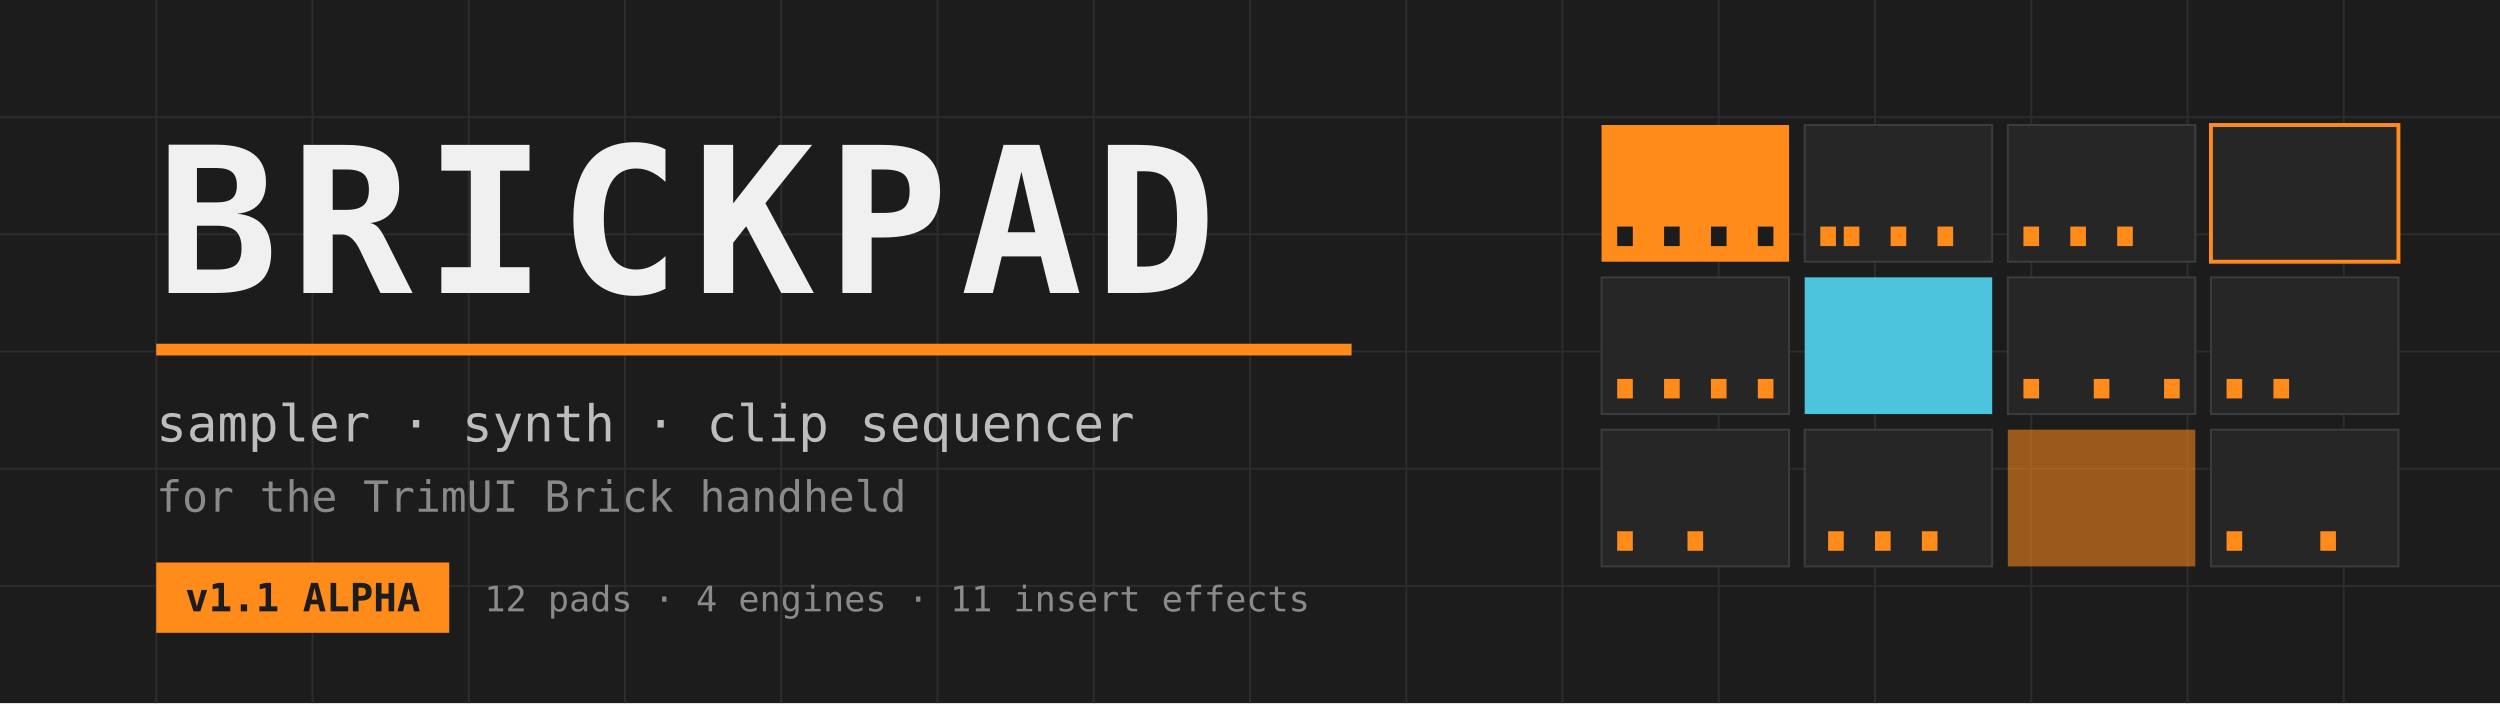
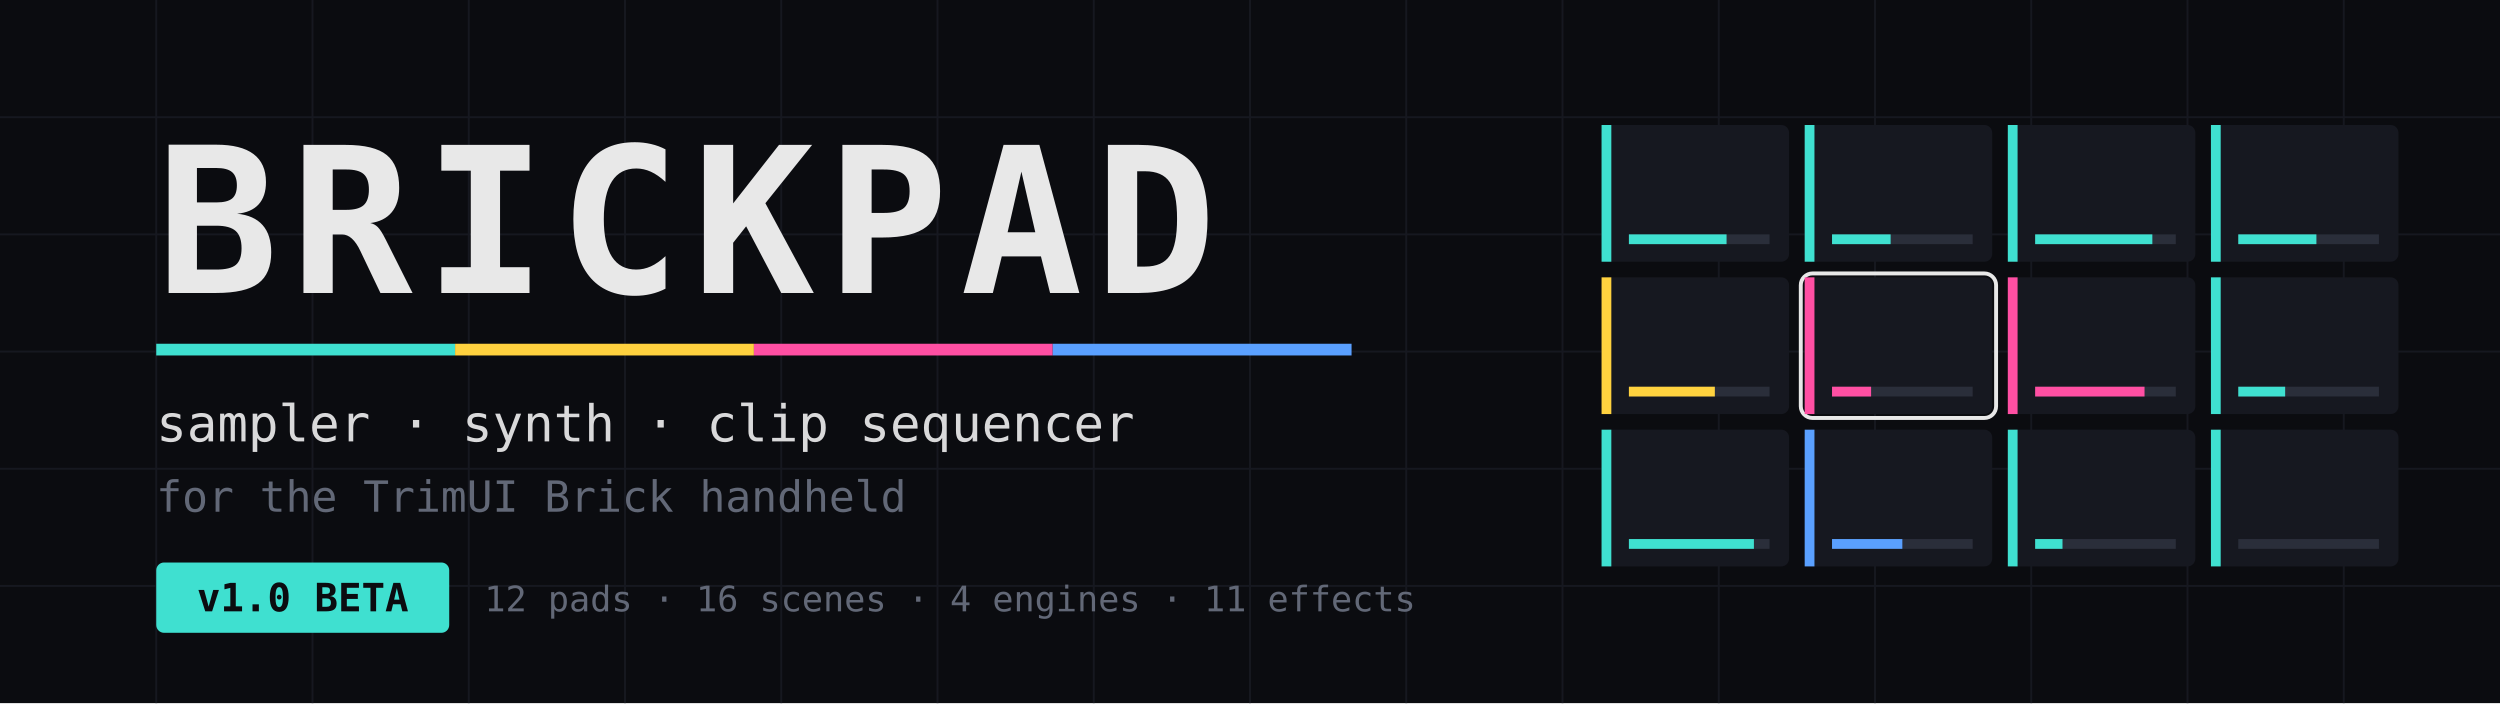
<svg xmlns="http://www.w3.org/2000/svg" width="1280" height="360" viewBox="0 0 1280 360" font-family="Consolas, 'DejaVu Sans Mono', 'Courier New', monospace">
-   <rect width="1280" height="360" fill="#1c1c1c" />
-   <g stroke="#2c2c2c" stroke-width="1">
+   <rect width="1280" height="360" fill="#0b0c10" />
+   <g stroke="#161820" stroke-width="1">
    <path d="M0 60H1280M0 120H1280M0 180H1280M0 240H1280M0 300H1280" />
    <path d="M80 0V360M160 0V360M240 0V360M320 0V360M400 0V360M480 0V360M560 0V360M640 0V360M720 0V360M800 0V360M880 0V360M960 0V360M1040 0V360M1120 0V360M1200 0V360" />
  </g>
  <g transform="translate(820 64)">
-     <rect x="0" y="0" width="96" height="70" fill="#ff8c1a" />
-     <rect x="104" y="0" width="96" height="70" fill="#262626" stroke="#3c3c3c" />
-     <rect x="208" y="0" width="96" height="70" fill="#262626" stroke="#3c3c3c" />
-     <rect x="312" y="0" width="96" height="70" fill="#262626" stroke="#ff8c1a" stroke-width="2" />
-     <rect x="0" y="78" width="96" height="70" fill="#262626" stroke="#3c3c3c" />
-     <rect x="104" y="78" width="96" height="70" fill="#4cc4dc" />
-     <rect x="208" y="78" width="96" height="70" fill="#262626" stroke="#3c3c3c" />
-     <rect x="312" y="78" width="96" height="70" fill="#262626" stroke="#3c3c3c" />
-     <rect x="0" y="156" width="96" height="70" fill="#262626" stroke="#3c3c3c" />
-     <rect x="104" y="156" width="96" height="70" fill="#262626" stroke="#3c3c3c" />
-     <rect x="208" y="156" width="96" height="70" fill="#ff8c1a" opacity="0.55" />
-     <rect x="312" y="156" width="96" height="70" fill="#262626" stroke="#3c3c3c" />
-     <g fill="#ff8c1a">
-       <rect x="112" y="52" width="8" height="10" />
-       <rect x="124" y="52" width="8" height="10" />
-       <rect x="148" y="52" width="8" height="10" />
-       <rect x="172" y="52" width="8" height="10" />
-       <rect x="216" y="52" width="8" height="10" />
-       <rect x="240" y="52" width="8" height="10" />
-       <rect x="264" y="52" width="8" height="10" />
-       <rect x="8" y="130" width="8" height="10" />
-       <rect x="32" y="130" width="8" height="10" />
-       <rect x="56" y="130" width="8" height="10" />
-       <rect x="80" y="130" width="8" height="10" />
-       <rect x="216" y="130" width="8" height="10" />
-       <rect x="252" y="130" width="8" height="10" />
-       <rect x="288" y="130" width="8" height="10" />
-       <rect x="320" y="130" width="8" height="10" />
-       <rect x="344" y="130" width="8" height="10" />
-       <rect x="8" y="208" width="8" height="10" />
-       <rect x="44" y="208" width="8" height="10" />
-       <rect x="116" y="208" width="8" height="10" />
-       <rect x="140" y="208" width="8" height="10" />
-       <rect x="164" y="208" width="8" height="10" />
-       <rect x="320" y="208" width="8" height="10" />
-       <rect x="368" y="208" width="8" height="10" />
+     <g fill="#161820">
+       <rect x="0" y="0" width="96" height="70" rx="4" />
+       <rect x="104" y="0" width="96" height="70" rx="4" />
+       <rect x="208" y="0" width="96" height="70" rx="4" />
+       <rect x="312" y="0" width="96" height="70" rx="4" />
+       <rect x="0" y="78" width="96" height="70" rx="4" />
+       <rect x="104" y="78" width="96" height="70" rx="4" />
+       <rect x="208" y="78" width="96" height="70" rx="4" />
+       <rect x="312" y="78" width="96" height="70" rx="4" />
+       <rect x="0" y="156" width="96" height="70" rx="4" />
+       <rect x="104" y="156" width="96" height="70" rx="4" />
+       <rect x="208" y="156" width="96" height="70" rx="4" />
+       <rect x="312" y="156" width="96" height="70" rx="4" />
    </g>
-     <g fill="#1c1c1c">
-       <rect x="8" y="52" width="8" height="10" />
-       <rect x="32" y="52" width="8" height="10" />
-       <rect x="56" y="52" width="8" height="10" />
-       <rect x="80" y="52" width="8" height="10" />
+     <rect x="102" y="76" width="100" height="74" rx="6" fill="none" stroke="#e8e8e8" stroke-width="2" />
+     <g>
+       <rect x="0" y="0" width="5" height="70" fill="#3fe0d0" />
+       <rect x="104" y="0" width="5" height="70" fill="#3fe0d0" />
+       <rect x="208" y="0" width="5" height="70" fill="#3fe0d0" />
+       <rect x="312" y="0" width="5" height="70" fill="#3fe0d0" />
+       <rect x="0" y="78" width="5" height="70" fill="#ffd23f" />
+       <rect x="104" y="78" width="5" height="70" fill="#ff4fa3" />
+       <rect x="208" y="78" width="5" height="70" fill="#ff4fa3" />
+       <rect x="312" y="78" width="5" height="70" fill="#3fe0d0" />
+       <rect x="0" y="156" width="5" height="70" fill="#3fe0d0" />
+       <rect x="104" y="156" width="5" height="70" fill="#5aa0ff" />
+       <rect x="208" y="156" width="5" height="70" fill="#3fe0d0" />
+       <rect x="312" y="156" width="5" height="70" fill="#3fe0d0" />
+     </g>
+     <g fill="#2a2e3a">
+       <rect x="14" y="56" width="72" height="5" />
+       <rect x="118" y="56" width="72" height="5" />
+       <rect x="222" y="56" width="72" height="5" />
+       <rect x="326" y="56" width="72" height="5" />
+       <rect x="14" y="134" width="72" height="5" />
+       <rect x="118" y="134" width="72" height="5" />
+       <rect x="222" y="134" width="72" height="5" />
+       <rect x="326" y="134" width="72" height="5" />
+       <rect x="14" y="212" width="72" height="5" />
+       <rect x="118" y="212" width="72" height="5" />
+       <rect x="222" y="212" width="72" height="5" />
+       <rect x="326" y="212" width="72" height="5" />
+     </g>
+     <g>
+       <rect x="14" y="56" width="50" height="5" fill="#3fe0d0" />
+       <rect x="118" y="56" width="30" height="5" fill="#3fe0d0" />
+       <rect x="222" y="56" width="60" height="5" fill="#3fe0d0" />
+       <rect x="326" y="56" width="40" height="5" fill="#3fe0d0" />
+       <rect x="14" y="134" width="44" height="5" fill="#ffd23f" />
+       <rect x="118" y="134" width="20" height="5" fill="#ff4fa3" />
+       <rect x="222" y="134" width="56" height="5" fill="#ff4fa3" />
+       <rect x="326" y="134" width="24" height="5" fill="#3fe0d0" />
+       <rect x="14" y="212" width="64" height="5" fill="#3fe0d0" />
+       <rect x="118" y="212" width="36" height="5" fill="#5aa0ff" />
+       <rect x="222" y="212" width="14" height="5" fill="#3fe0d0" />
    </g>
  </g>
-   <text x="80" y="150" fill="#f0f0f0" font-size="104" font-weight="700" letter-spacing="6">BRICKPAD</text>
-   <rect x="80" y="176" width="612" height="6" fill="#ff8c1a" />
-   <text x="80" y="226" fill="#bdbdbd" font-size="26">sampler · synth · clip sequencer</text>
-   <text x="80" y="262" fill="#8a8a8a" font-size="22">for the TrimUI Brick handheld</text>
-   <rect x="80" y="288" width="150" height="36" fill="#ff8c1a" />
-   <text x="155" y="313" fill="#1c1c1c" font-size="20" font-weight="700" text-anchor="middle">v1.1 ALPHA</text>
-   <text x="248" y="313" fill="#8a8a8a" font-size="18">12 pads · 4 engines · 11 insert effects</text>
+   <text x="80" y="150" fill="#e8e8e8" font-size="104" font-weight="700" letter-spacing="6">BRICKPAD</text>
+   <g>
+     <rect x="80" y="176" width="153" height="6" fill="#3fe0d0" />
+     <rect x="233" y="176" width="153" height="6" fill="#ffd23f" />
+     <rect x="386" y="176" width="153" height="6" fill="#ff4fa3" />
+     <rect x="539" y="176" width="153" height="6" fill="#5aa0ff" />
+   </g>
+   <text x="80" y="226" fill="#d9d9da" font-size="26">sampler · synth · clip sequencer</text>
+   <text x="80" y="262" fill="#626877" font-size="22">for the TrimUI Brick handheld</text>
+   <rect x="80" y="288" width="150" height="36" rx="4" fill="#3fe0d0" />
+   <text x="155" y="313" fill="#0b0c10" font-size="20" font-weight="700" text-anchor="middle">v1.0 BETA</text>
+   <text x="248" y="313" fill="#626877" font-size="18">12 pads · 16 scenes · 4 engines · 11 effects</text>
</svg>
